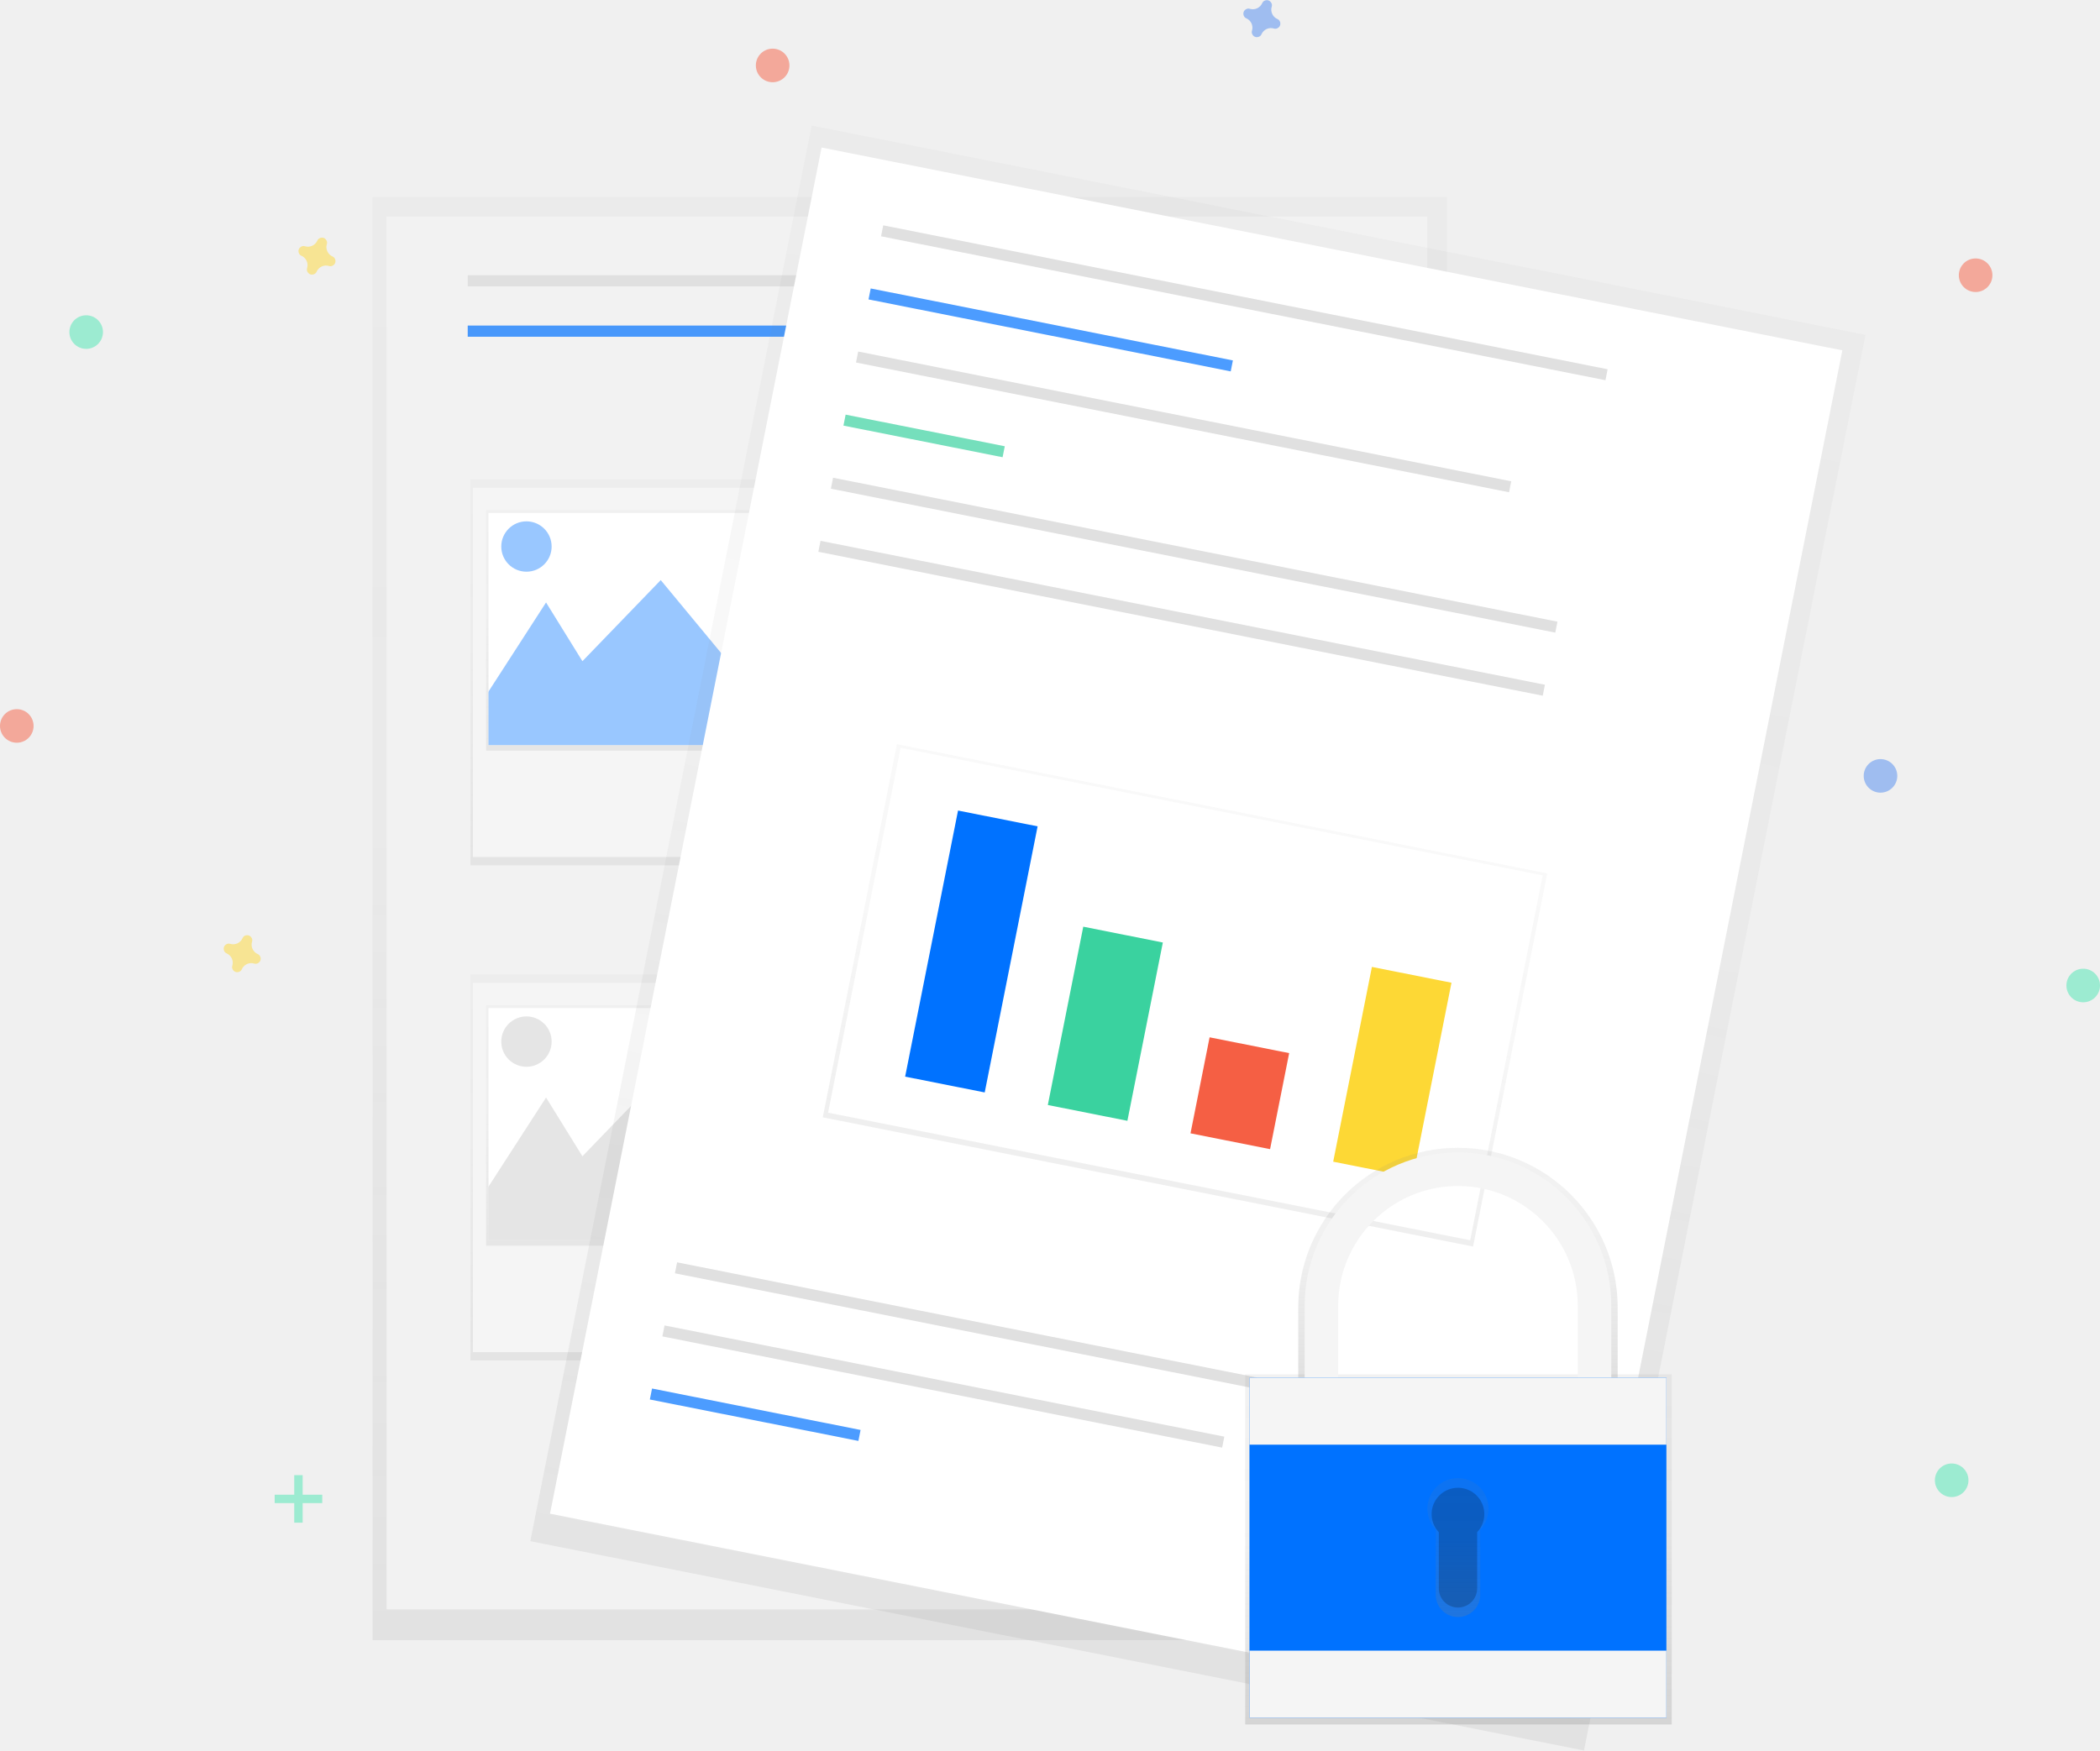
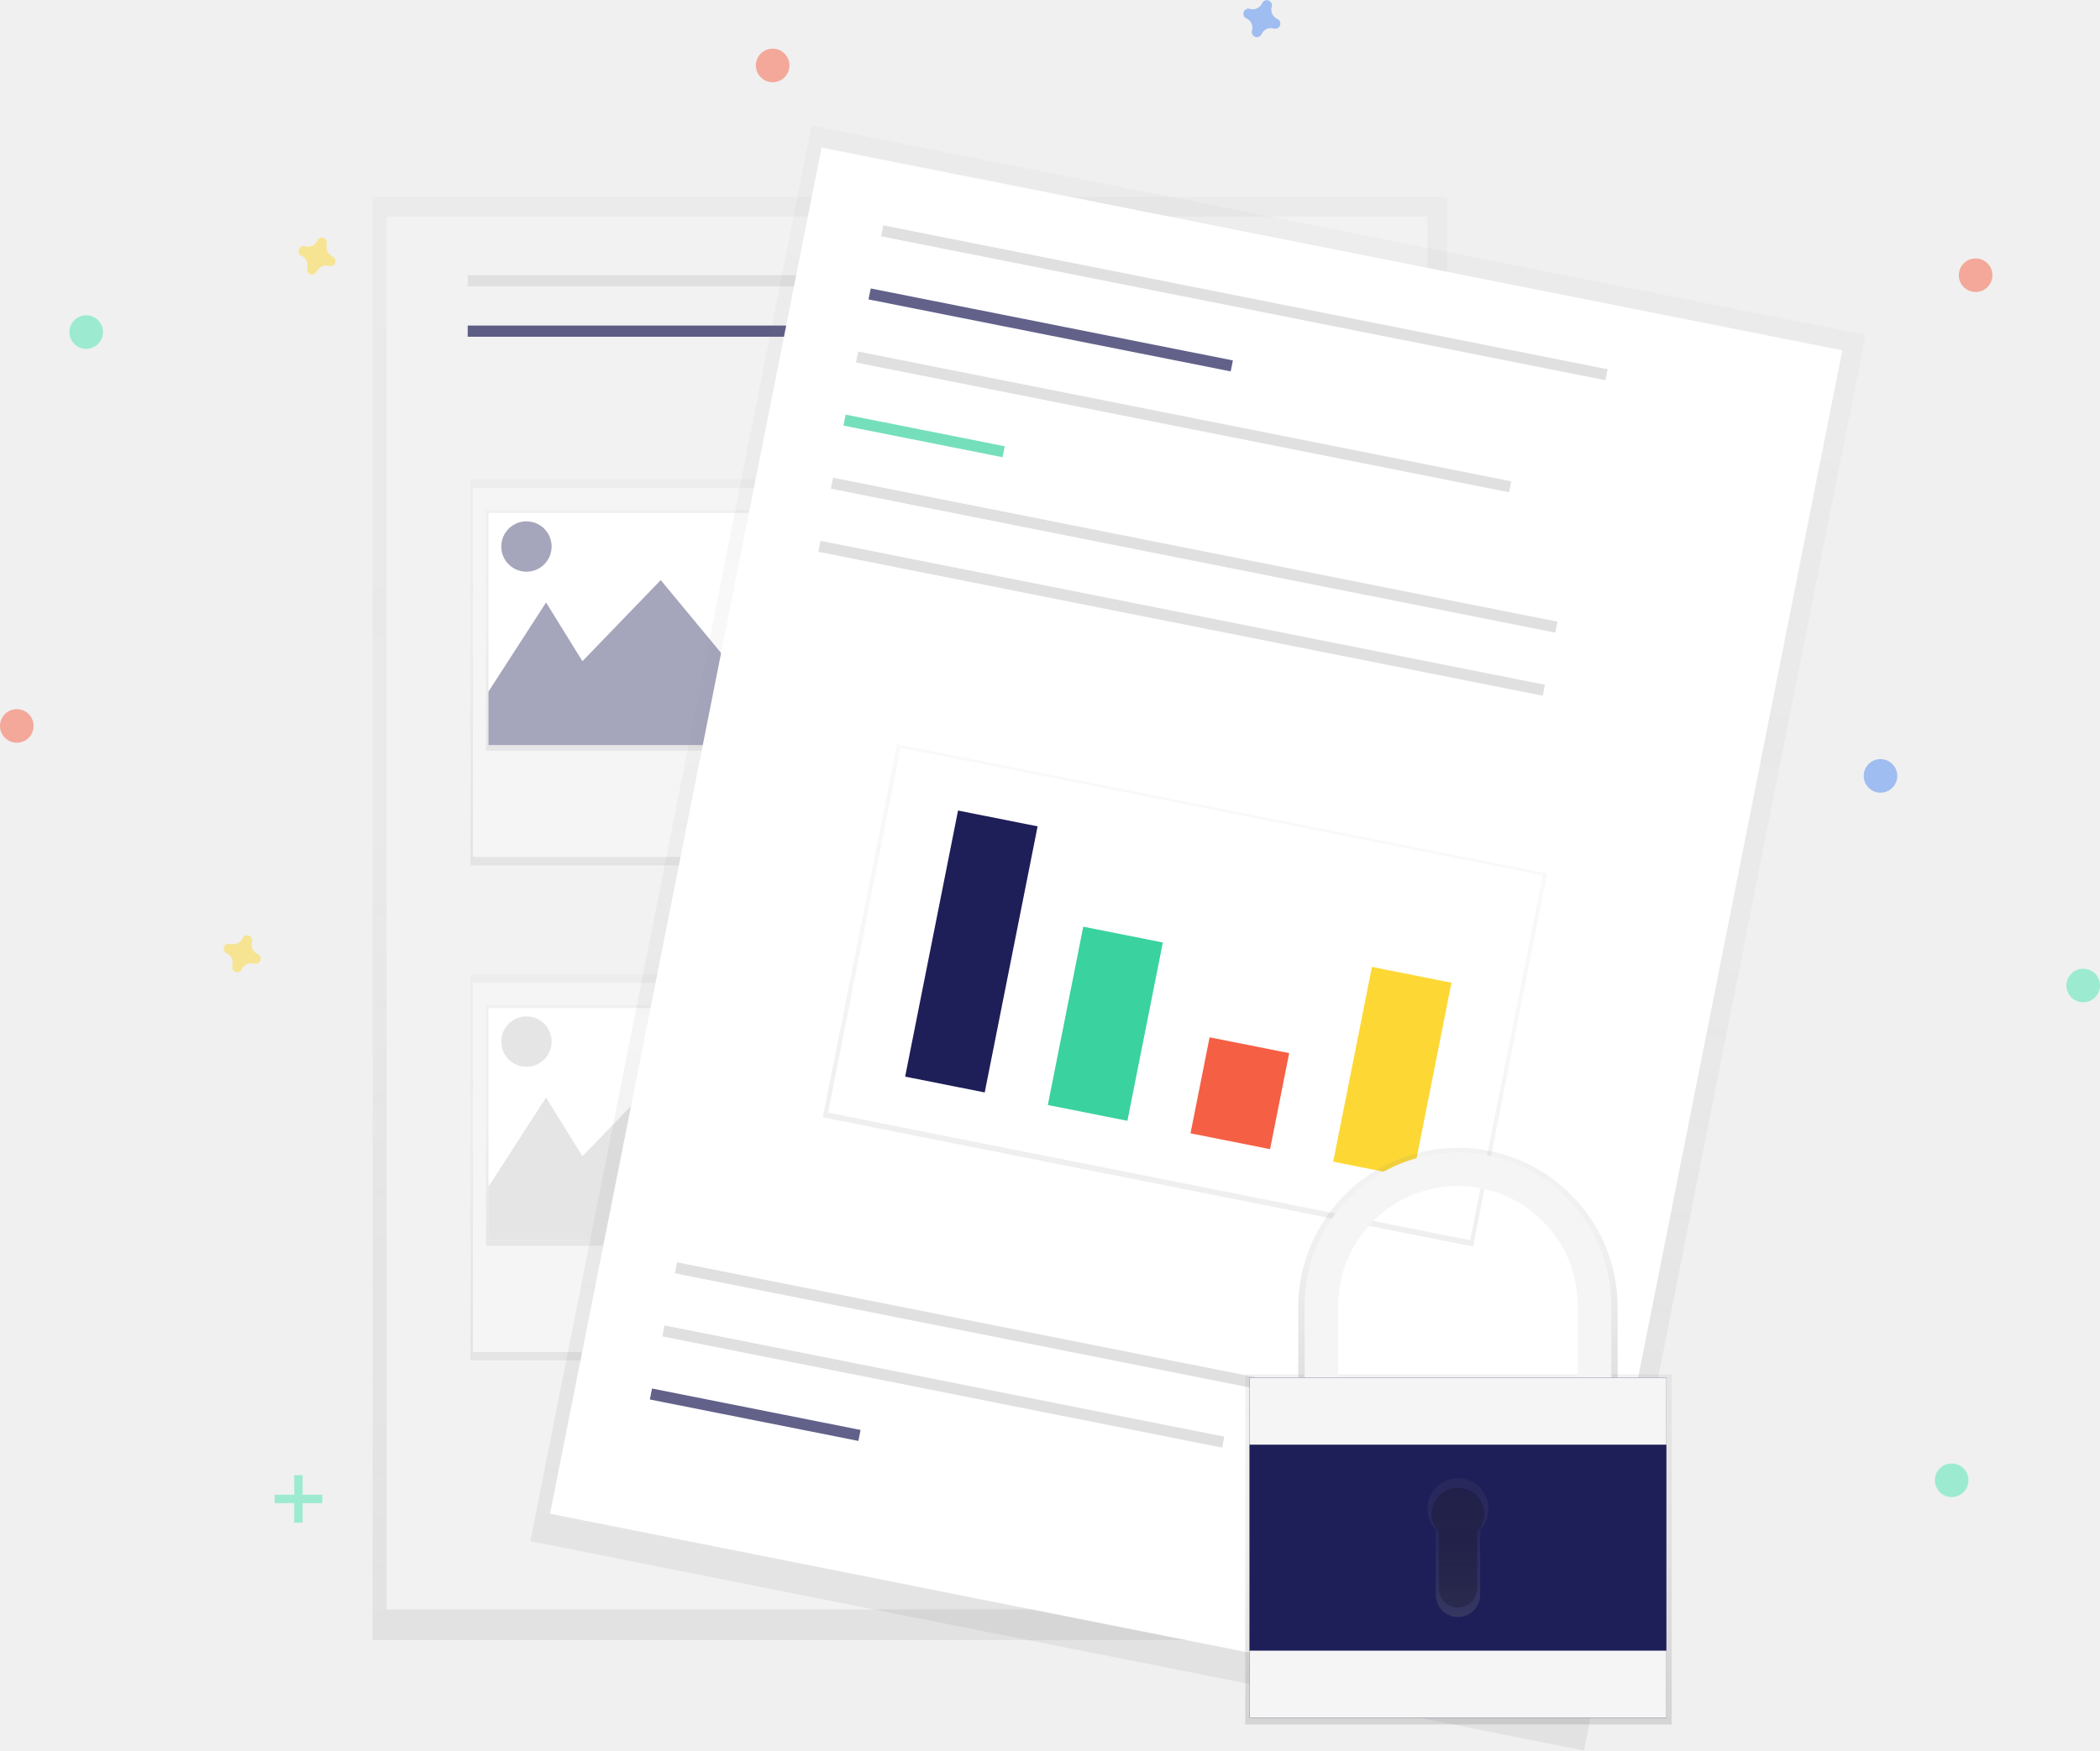
<svg xmlns="http://www.w3.org/2000/svg" xmlns:xlink="http://www.w3.org/1999/xlink" id="e8f68bdd-4984-4f2e-95b7-7fc8ec281257" data-name="Layer 1" width="918.14" height="765.54" viewBox="0 0 918.14 765.54">
  <defs>
    <linearGradient id="27aa7b70-b106-4a00-be67-693c8380e41d" x1="397.74" y1="717.25" x2="397.74" y2="86.11" gradientUnits="userSpaceOnUse">
      <stop offset="0" stop-color="gray" stop-opacity="0.25" />
      <stop offset="0.54" stop-color="gray" stop-opacity="0.12" />
      <stop offset="1" stop-color="gray" stop-opacity="0.1" />
    </linearGradient>
    <linearGradient id="46a816da-c484-41ec-8a6f-fbf14454d910" x1="288.88" y1="378.44" x2="288.88" y2="209.65" xlink:href="#27aa7b70-b106-4a00-be67-693c8380e41d" />
    <linearGradient id="32b634d8-28f1-48d9-a868-f602a2cad942" x1="288.88" y1="328.29" x2="288.88" y2="223.1" xlink:href="#27aa7b70-b106-4a00-be67-693c8380e41d" />
    <clipPath id="7a4c6aff-0be0-461b-a111-b3ae1b8fbf73" transform="translate(-140.93 -67.23)">
      <rect id="8cc91f6d-19b0-43cc-9c18-2faa83ac34ba" data-name="&lt;Rectangle&gt;" x="354.51" y="291.55" width="150.6" height="101.52" fill="#fff" />
    </clipPath>
    <linearGradient id="38f1cb81-8fac-4205-a0ff-a33ac00d354c" x1="288.88" y1="594.94" x2="288.88" y2="426.14" xlink:href="#27aa7b70-b106-4a00-be67-693c8380e41d" />
    <linearGradient id="6fc01aaf-135e-403e-a209-43b2a4fe59f1" x1="288.88" y1="544.79" x2="288.88" y2="439.6" xlink:href="#27aa7b70-b106-4a00-be67-693c8380e41d" />
    <clipPath id="79ce363a-d134-40e4-9f82-b96d04a36978" transform="translate(-140.93 -67.23)">
      <rect id="5b44e697-61fe-43bd-9a58-5f3e41301748" data-name="&lt;Rectangle&gt;" x="354.51" y="508.05" width="150.6" height="101.52" fill="#fff" />
    </clipPath>
    <linearGradient id="54803c44-522d-4b9e-9a34-f1f7b43e8483" x1="671.57" y1="760.34" x2="671.57" y2="129.2" gradientTransform="translate(1109.43 -194.1) rotate(90)" xlink:href="#27aa7b70-b106-4a00-be67-693c8380e41d" />
    <linearGradient id="089a6a47-adaa-499b-aefb-cd6464b62fb8" x1="670.96" y1="553.63" x2="670.96" y2="387.28" gradientTransform="translate(1129.51 -168.41) rotate(90)" xlink:href="#27aa7b70-b106-4a00-be67-693c8380e41d" />
    <linearGradient id="fd8d88e0-7826-450d-9e0b-001d1be709c2" x1="637.66" y1="754.12" x2="637.66" y2="601.05" xlink:href="#27aa7b70-b106-4a00-be67-693c8380e41d" />
    <linearGradient id="8d1793c5-b76e-44e2-a52e-569460402331" x1="778.37" y1="673.86" x2="778.37" y2="569.13" xlink:href="#27aa7b70-b106-4a00-be67-693c8380e41d" />
    <linearGradient id="4745700d-8097-45ff-9f71-625443fc4ad8" x1="778.37" y1="774.41" x2="778.37" y2="713.66" xlink:href="#27aa7b70-b106-4a00-be67-693c8380e41d" />
  </defs>
  <g opacity="0.5">
    <rect x="162.9" y="86.11" width="469.69" height="631.14" fill="url(#27aa7b70-b106-4a00-be67-693c8380e41d)" />
  </g>
  <rect x="169.02" y="94.67" width="455.01" height="609.12" fill="#f2f2f2" />
  <rect x="204.49" y="120.36" width="156.56" height="4.89" fill="#e0e0e0" />
-   <rect x="204.49" y="142.37" width="156.56" height="4.89" fill="#0072ff" opacity="0.7" />
+   <rect x="204.49" y="142.37" width="156.56" height="4.89" fill="#1e1e58" opacity="0.7" />
  <rect x="384.29" y="120.36" width="156.56" height="4.89" fill="#e0e0e0" />
  <rect x="408.75" y="259.8" width="156.56" height="4.89" fill="#e0e0e0" />
  <rect x="412.42" y="273.25" width="156.56" height="4.89" fill="#e0e0e0" />
  <rect x="419.76" y="286.7" width="156.56" height="4.89" fill="#e0e0e0" />
  <rect x="408.75" y="476.29" width="156.56" height="4.89" fill="#e0e0e0" />
  <rect x="412.42" y="489.75" width="156.56" height="4.89" fill="#e0e0e0" />
  <rect x="419.76" y="503.2" width="156.56" height="4.89" fill="#e0e0e0" />
  <g opacity="0.5">
    <rect x="205.71" y="209.65" width="166.35" height="168.79" fill="url(#46a816da-c484-41ec-8a6f-fbf14454d910)" />
  </g>
  <rect x="206.76" y="213.32" width="163.72" height="161.45" fill="#f5f5f5" />
  <g opacity="0.5">
    <rect x="212.53" y="223.1" width="152.7" height="105.19" fill="url(#32b634d8-28f1-48d9-a868-f602a2cad942)" />
  </g>
  <rect id="689f37f3-cc41-448d-b172-63ec123bc985" data-name="&lt;Rectangle&gt;" x="213.58" y="224.32" width="150.6" height="101.52" fill="#fff" />
  <g clip-path="url(#7a4c6aff-0be0-461b-a111-b3ae1b8fbf73)">
-     <polygon points="200.82 322.18 238.74 263.46 254.64 289.15 288.88 253.68 318.24 289.15 343.93 236.56 409.98 341.75 195.93 334.41 200.82 322.18" fill="#0072ff" opacity="0.4" />
-     <circle cx="230.17" cy="239" r="11.01" fill="#0072ff" opacity="0.4" />
+     <polygon points="200.82 322.18 238.74 263.46 254.64 289.15 288.88 253.68 318.24 289.15 343.93 236.56 409.98 341.75 195.93 334.41 200.82 322.18" fill="#1e1e58" opacity="0.4" />
+     <circle cx="230.17" cy="239" r="11.01" fill="#1e1e58" opacity="0.4" />
  </g>
  <g opacity="0.5">
    <rect x="205.71" y="426.14" width="166.35" height="168.79" fill="url(#38f1cb81-8fac-4205-a0ff-a33ac00d354c)" />
  </g>
  <rect x="206.76" y="429.81" width="163.72" height="161.45" fill="#f5f5f5" />
  <g opacity="0.5">
    <rect x="212.53" y="439.6" width="152.7" height="105.19" fill="url(#6fc01aaf-135e-403e-a209-43b2a4fe59f1)" />
  </g>
  <rect id="b429ac3a-f8a8-4171-bcce-5b6c002c0714" data-name="&lt;Rectangle&gt;" x="213.58" y="440.82" width="150.6" height="101.52" fill="#fff" />
  <g clip-path="url(#79ce363a-d134-40e4-9f82-b96d04a36978)">
    <polygon points="200.82 538.67 238.74 479.96 254.64 505.65 288.88 470.18 318.24 505.65 343.93 453.05 409.98 558.24 195.93 550.9 200.82 538.67" fill="#bdbdbd" opacity="0.4" />
    <circle cx="230.17" cy="455.5" r="11.01" fill="#bdbdbd" opacity="0.4" />
  </g>
  <g opacity="0.5">
    <rect x="349.09" y="242.63" width="631.14" height="469.69" transform="translate(-74.16 969.06) rotate(-78.76)" fill="url(#54803c44-522d-4b9e-9a34-f1f7b43e8483)" />
  </g>
  <rect x="359.37" y="247.33" width="609.12" height="455.01" transform="translate(-72.16 966.22) rotate(-78.76)" fill="#fff" />
  <rect x="523.5" y="197.22" width="322.91" height="4.89" transform="translate(-88.86 -196.94) rotate(11.24)" fill="#e0e0e0" />
  <rect x="433.36" y="650.7" width="322.91" height="4.89" transform="translate(-2.18 -170.66) rotate(11.24)" fill="#e0e0e0" />
  <rect x="428.58" y="671.14" width="249.52" height="4.89" transform="translate(1.01 -162.18) rotate(11.24)" fill="#e0e0e0" />
-   <rect x="424.6" y="683.47" width="92.96" height="4.89" transform="translate(1.84 -145.91) rotate(11.24)" fill="#0072ff" opacity="0.7" />
-   <rect x="519.57" y="209.08" width="161.45" height="4.89" transform="translate(-88.17 -180.2) rotate(11.24)" fill="#0072ff" opacity="0.7" />
+   <rect x="424.6" y="683.47" width="92.96" height="4.89" transform="translate(1.84 -145.91) rotate(11.24)" fill="#1e1e58" opacity="0.7" />
+   <rect x="519.57" y="209.08" width="161.45" height="4.89" transform="translate(-88.17 -180.2) rotate(11.24)" fill="#1e1e58" opacity="0.7" />
  <rect x="512.84" y="249.31" width="291.11" height="4.89" transform="translate(-79.21 -190.76) rotate(11.24)" fill="#e0e0e0" />
  <rect x="509.47" y="255.44" width="70.94" height="4.89" transform="translate(-80.19 -168.52) rotate(11.24)" fill="#3ad29f" opacity="0.7" />
  <rect x="501.56" y="307.59" width="322.91" height="4.89" transform="translate(-67.76 -190.54) rotate(11.24)" fill="#e0e0e0" />
  <g opacity="0.5">
    <rect x="575.87" y="357.6" width="166.35" height="289.88" transform="translate(-103.27 983.74) rotate(-78.76)" fill="url(#089a6a47-adaa-499b-aefb-cd6464b62fb8)" />
  </g>
  <rect x="516.06" y="420.61" width="286.22" height="162.68" transform="translate(-30.42 -186.11) rotate(11.24)" fill="#fff" />
  <rect x="496.08" y="335.18" width="322.91" height="4.89" transform="translate(-62.49 -188.94) rotate(11.24)" fill="#e0e0e0" />
-   <rect x="547.86" y="424.02" width="35.47" height="118.64" transform="translate(-35.84 -168.22) rotate(11.24)" fill="#0072ff" />
+   <rect x="547.86" y="424.02" width="35.47" height="118.64" transform="translate(-35.84 -168.22) rotate(11.24)" fill="#1e1e58" />
  <rect x="606.43" y="475.19" width="35.47" height="79.5" transform="translate(-28.56 -179.03) rotate(11.24)" fill="#3ad29f" />
  <rect x="665.23" y="523.93" width="35.47" height="42.81" transform="translate(-21.5 -189.92) rotate(11.24)" fill="#f55f44" />
  <rect x="731.91" y="492.72" width="35.47" height="86.84" transform="translate(-22.02 -203.09) rotate(11.24)" fill="#fdd835" />
  <g opacity="0.5">
    <rect x="128.65" y="645.09" width="3.67" height="20.79" fill="#47e6b1" />
    <rect x="269.58" y="712.31" width="3.67" height="20.79" transform="translate(853.2 384.07) rotate(90)" fill="#47e6b1" />
  </g>
  <path d="M699.44,75.56a4.49,4.49,0,0,1-2.5-5.43,2.16,2.16,0,0,0,.1-.5h0a2.25,2.25,0,0,0-4-1.49h0a2.16,2.16,0,0,0-.25.44,4.49,4.49,0,0,1-5.43,2.5,2.16,2.16,0,0,0-.5-.1h0a2.25,2.25,0,0,0-1.49,4h0a2.16,2.16,0,0,0,.44.25,4.49,4.49,0,0,1,2.5,5.43,2.16,2.16,0,0,0-.1.5h0a2.25,2.25,0,0,0,4,1.49h0a2.16,2.16,0,0,0,.25-.44,4.49,4.49,0,0,1,5.43-2.5,2.16,2.16,0,0,0,.5.1h0a2.25,2.25,0,0,0,1.49-4h0A2.16,2.16,0,0,0,699.44,75.56Z" transform="translate(-140.93 -67.23)" fill="#4d8af0" opacity="0.5" />
  <path d="M286.33,179.4a4.49,4.49,0,0,1-2.5-5.43,2.16,2.16,0,0,0,.1-.5h0a2.25,2.25,0,0,0-4-1.49h0a2.16,2.16,0,0,0-.25.44,4.49,4.49,0,0,1-5.43,2.5,2.16,2.16,0,0,0-.5-.1h0a2.25,2.25,0,0,0-1.49,4h0a2.16,2.16,0,0,0,.44.25,4.49,4.49,0,0,1,2.5,5.43,2.16,2.16,0,0,0-.1.5h0a2.25,2.25,0,0,0,4,1.49h0a2.16,2.16,0,0,0,.25-.44,4.49,4.49,0,0,1,5.43-2.5,2.16,2.16,0,0,0,.5.1h0a2.25,2.25,0,0,0,1.49-4h0A2.16,2.16,0,0,0,286.33,179.4Z" transform="translate(-140.93 -67.23)" fill="#fdd835" opacity="0.5" />
  <path d="M253.63,484.46a4.49,4.49,0,0,1-2.5-5.43,2.16,2.16,0,0,0,.1-.5h0a2.25,2.25,0,0,0-4-1.49h0a2.16,2.16,0,0,0-.25.44,4.49,4.49,0,0,1-5.43,2.5,2.16,2.16,0,0,0-.5-.1h0a2.25,2.25,0,0,0-1.49,4h0a2.16,2.16,0,0,0,.44.25,4.49,4.49,0,0,1,2.5,5.43,2.16,2.16,0,0,0-.1.5h0a2.25,2.25,0,0,0,4,1.49h0a2.16,2.16,0,0,0,.25-.44,4.49,4.49,0,0,1,5.43-2.5,2.16,2.16,0,0,0,.5.1h0a2.25,2.25,0,0,0,1.49-4h0A2.16,2.16,0,0,0,253.63,484.46Z" transform="translate(-140.93 -67.23)" fill="#fdd835" opacity="0.5" />
  <circle cx="337.81" cy="28.62" r="7.34" fill="#f55f44" opacity="0.5" />
  <circle cx="7.34" cy="317.46" r="7.34" fill="#f55f44" opacity="0.5" />
  <circle cx="863.76" cy="120.36" r="7.34" fill="#f55f44" opacity="0.5" />
  <circle cx="822.17" cy="339.3" r="7.34" fill="#4d8af0" opacity="0.5" />
  <circle cx="37.68" cy="145.22" r="7.34" fill="#47e6b1" opacity="0.5" />
  <circle cx="853.29" cy="647.34" r="7.34" fill="#47e6b1" opacity="0.5" />
  <circle cx="910.8" cy="430.97" r="7.34" fill="#47e6b1" opacity="0.5" />
  <rect x="544.42" y="601.05" width="186.48" height="153.07" fill="url(#fd8d88e0-7826-450d-9e0b-001d1be709c2)" />
  <path d="M723.82,639a54.55,54.55,0,0,1,109.1,0v34.91h15.27V639a69.82,69.82,0,0,0-139.65,0v34.91h15.27Z" transform="translate(-140.93 -67.23)" fill="url(#8d1793c5-b76e-44e2-a52e-569460402331)" />
  <path d="M726,638.25a52.37,52.37,0,1,1,104.74,0v33.52H845.4V638.25a67,67,0,0,0-134.06,0v33.52H726Z" transform="translate(-140.93 -67.23)" fill="#f5f5f5" />
-   <rect x="546.32" y="602.45" width="182.24" height="148.73" fill="#0072ff" />
+   <rect x="546.32" y="602.45" width="182.24" height="148.73" fill="#1e1e58" />
  <rect x="546.32" y="602.45" width="182.24" height="148.73" fill="#f5f5f5" />
-   <rect x="546.32" y="631.77" width="182.24" height="90.07" fill="#0072ff" />
+   <rect x="546.32" y="631.77" width="182.24" height="90.07" fill="#1e1e58" />
  <path d="M791.73,727a13.36,13.36,0,1,0-23.08,9.15v28.51a9.72,9.72,0,0,0,19.44,0V736.18A13.3,13.3,0,0,0,791.73,727Z" transform="translate(-140.93 -67.23)" fill="url(#4745700d-8097-45ff-9f71-625443fc4ad8)" />
  <path d="M789.89,729.38a11.52,11.52,0,1,0-19.9,7.89v24.58a8.38,8.38,0,1,0,16.76,0V737.27A11.47,11.47,0,0,0,789.89,729.38Z" transform="translate(-140.93 -67.23)" opacity="0.2" />
</svg>
